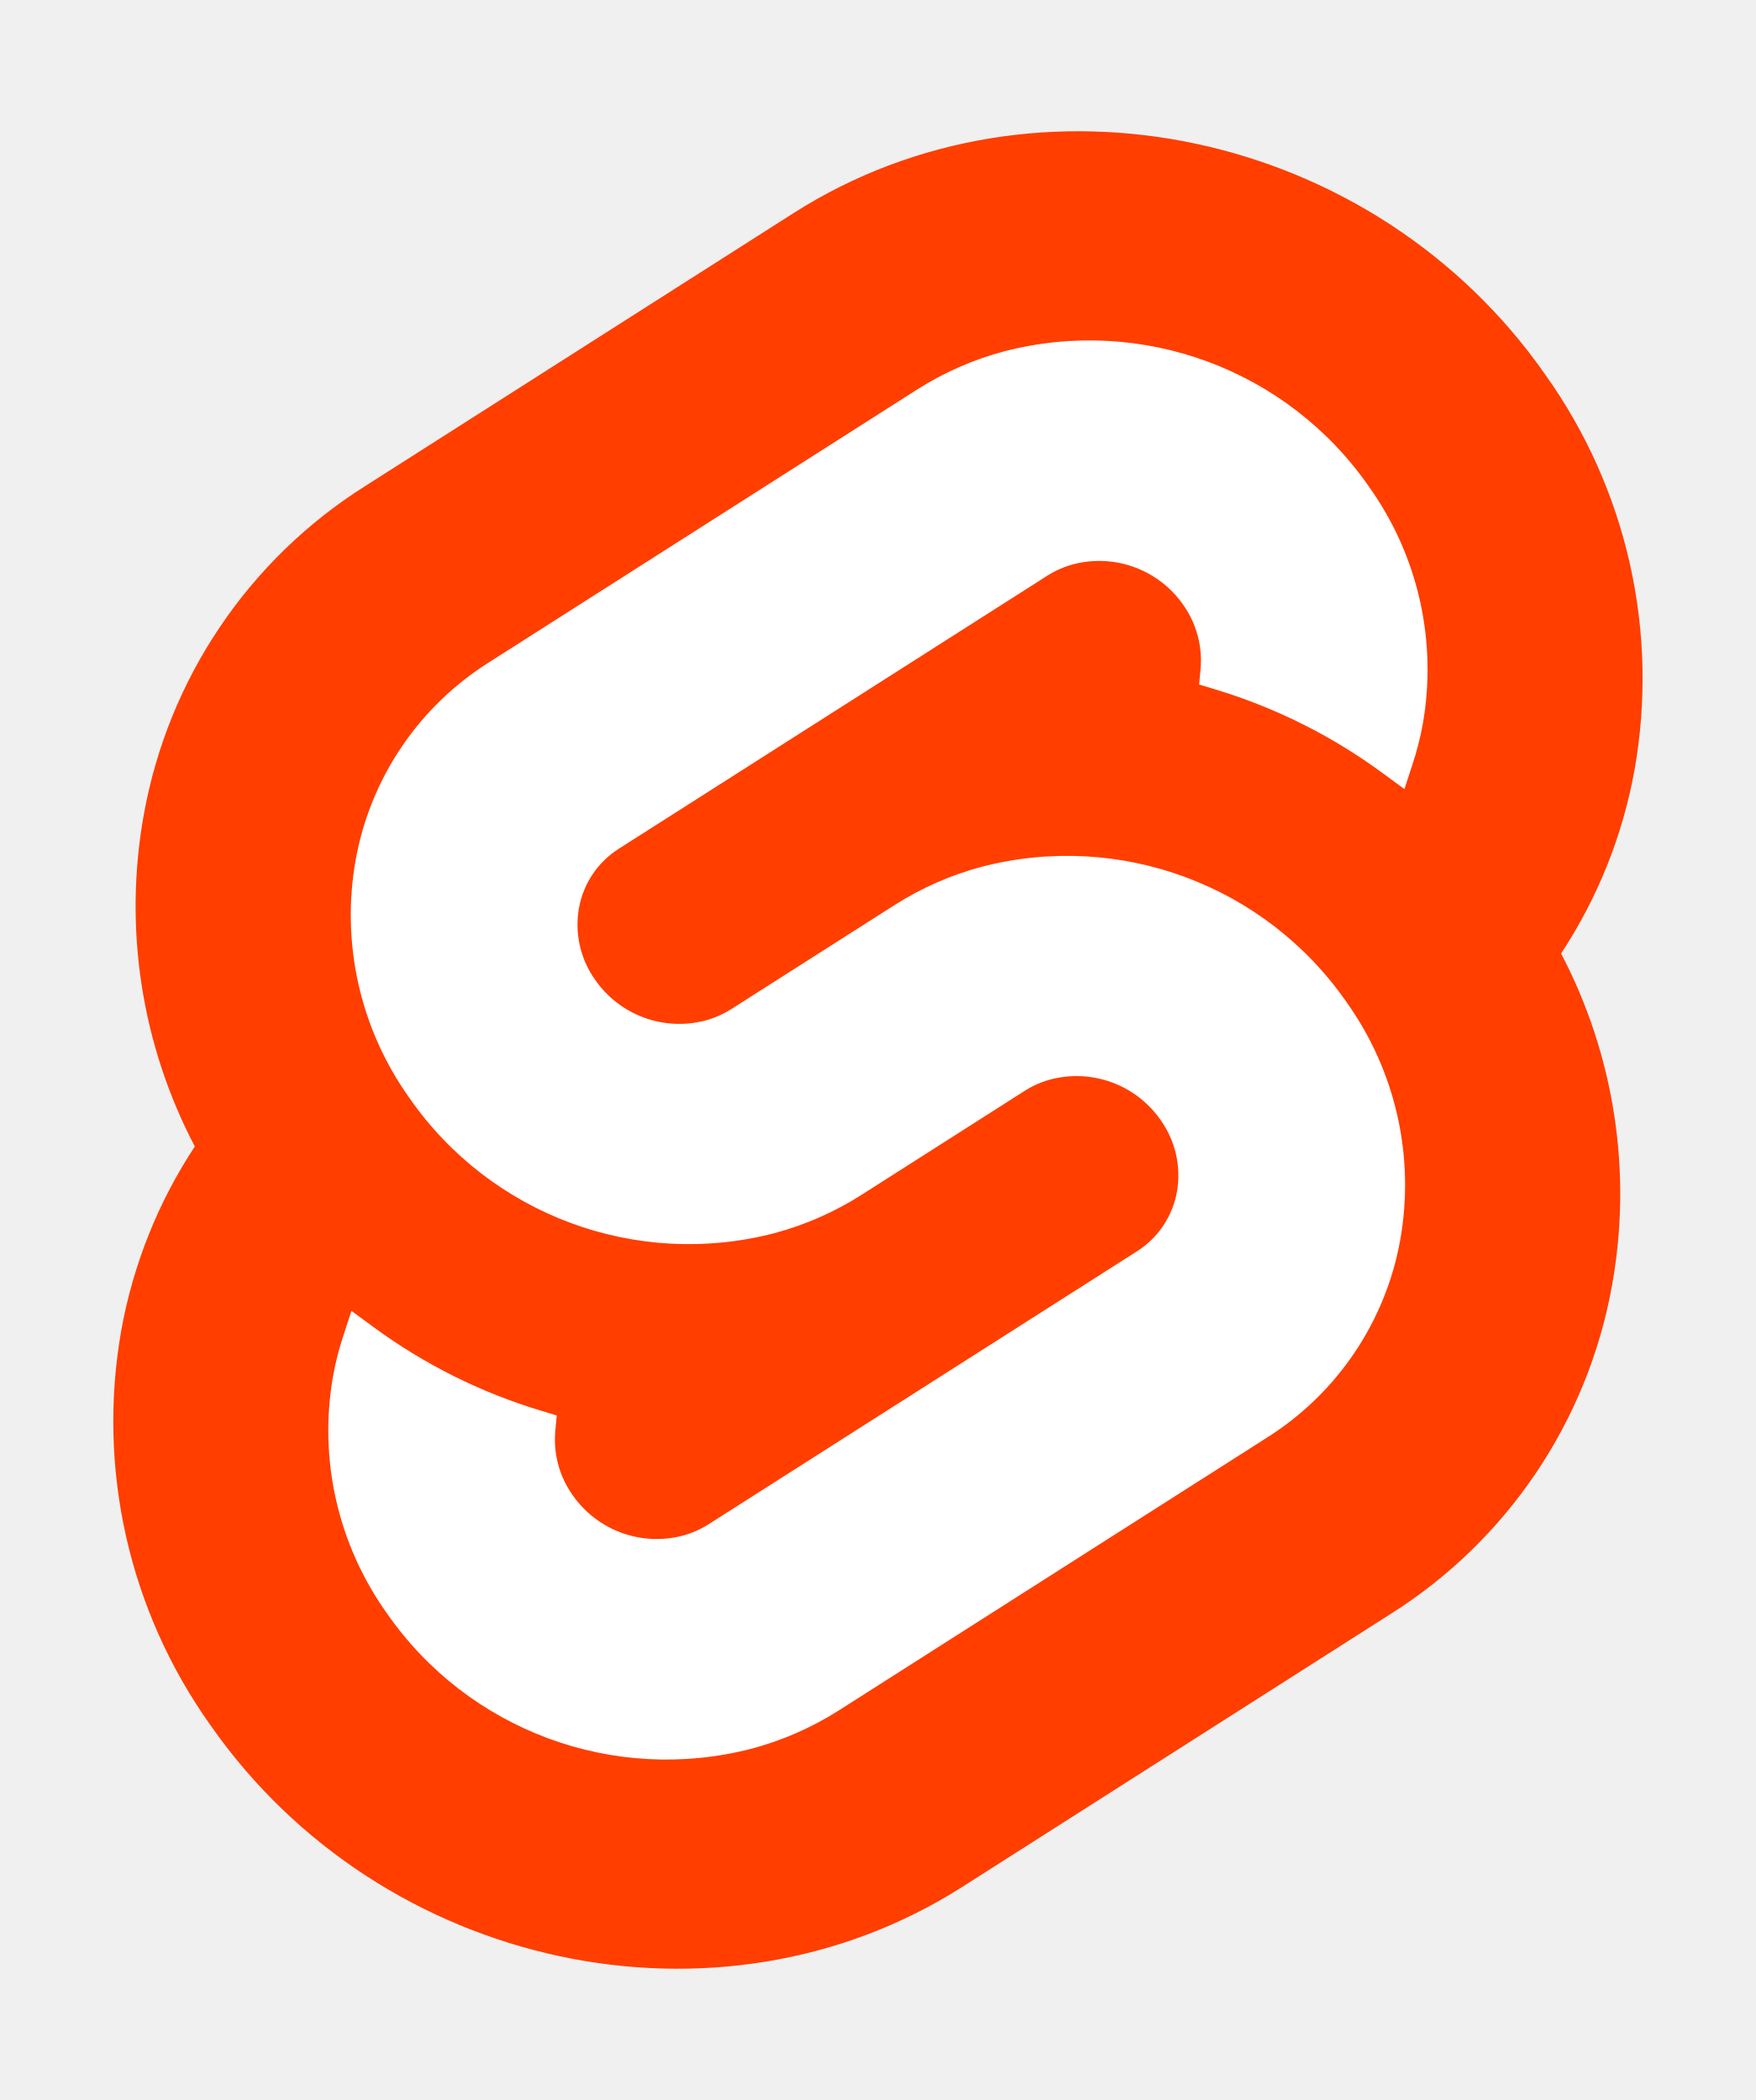
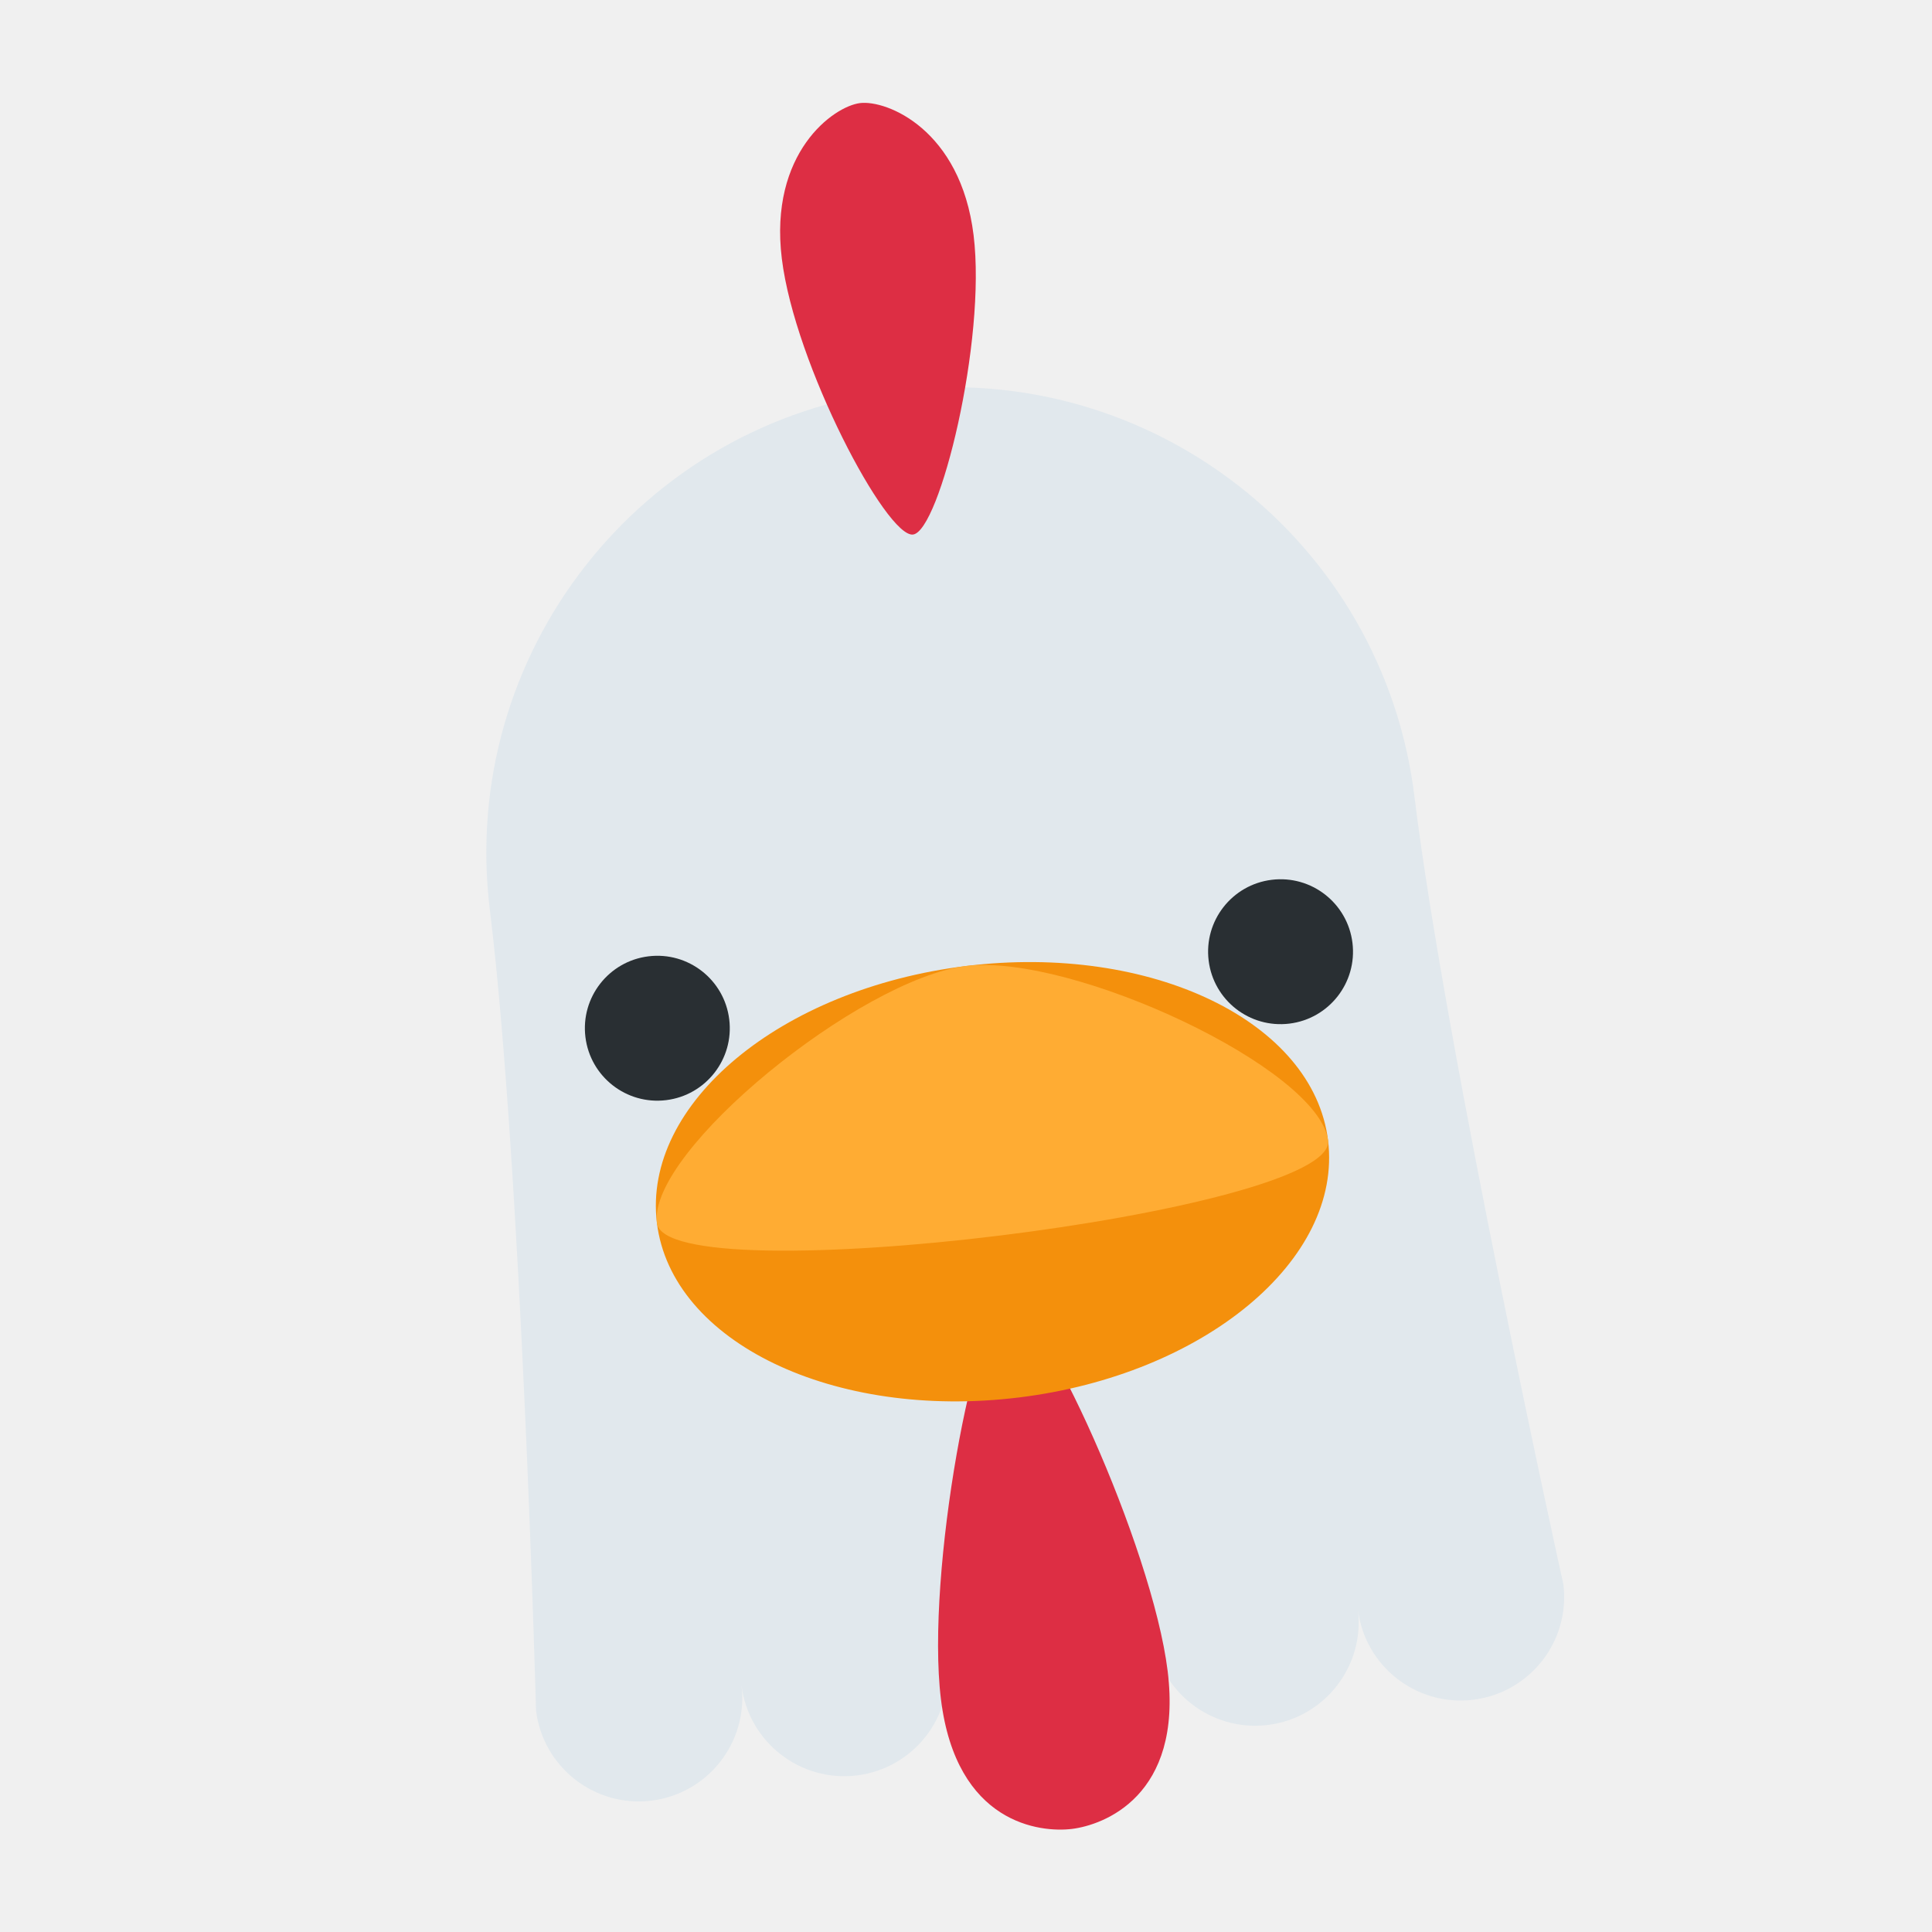
- <svg xmlns="http://www.w3.org/2000/svg" width="107" height="128" viewBox="0 0 107 128">
-   <path d="M94.157 22.819c-10.4-14.885-30.94-19.297-45.792-9.835L22.282 29.608A29.92 29.92 0 0 0 8.764 49.65a31.5 31.5 0 0 0 3.108 20.231 30 30 0 0 0-4.477 11.183 31.9 31.9 0 0 0 5.448 24.116c10.402 14.887 30.942 19.297 45.791 9.835l26.083-16.624A29.92 29.92 0 0 0 98.235 78.35a31.53 31.53 0 0 0-3.105-20.232 30 30 0 0 0 4.474-11.182 31.88 31.88 0 0 0-5.447-24.116" style="fill:#ff3e00" />
-   <path d="M45.817 106.582a20.72 20.72 0 0 1-22.237-8.243 19.17 19.17 0 0 1-3.277-14.503 18 18 0 0 1 .624-2.435l.49-1.498 1.337.981a33.6 33.6 0 0 0 10.203 5.098l.97.294-.09.968a5.85 5.85 0 0 0 1.052 3.878 6.24 6.24 0 0 0 6.695 2.485 5.8 5.8 0 0 0 1.603-.704L69.27 76.28a5.43 5.43 0 0 0 2.45-3.631 5.8 5.8 0 0 0-.987-4.371 6.24 6.24 0 0 0-6.698-2.487 5.7 5.7 0 0 0-1.6.704l-9.953 6.345a19 19 0 0 1-5.296 2.326 20.72 20.72 0 0 1-22.237-8.243 19.17 19.17 0 0 1-3.277-14.502 17.99 17.99 0 0 1 8.13-12.052l26.081-16.623a19 19 0 0 1 5.3-2.329 20.72 20.72 0 0 1 22.237 8.243 19.17 19.17 0 0 1 3.277 14.503 18 18 0 0 1-.624 2.435l-.49 1.498-1.337-.98a33.6 33.6 0 0 0-10.203-5.1l-.97-.294.09-.968a5.86 5.86 0 0 0-1.052-3.878 6.24 6.24 0 0 0-6.696-2.485 5.8 5.8 0 0 0-1.602.704L37.73 51.72a5.42 5.42 0 0 0-2.449 3.63 5.79 5.79 0 0 0 .986 4.372 6.24 6.24 0 0 0 6.698 2.486 5.8 5.8 0 0 0 1.602-.704l9.952-6.342a19 19 0 0 1 5.295-2.328 20.72 20.72 0 0 1 22.237 8.242 19.17 19.17 0 0 1 3.277 14.503 18 18 0 0 1-8.13 12.053l-26.081 16.622a19 19 0 0 1-5.3 2.328" style="fill:#fff" />
+ <svg xmlns="http://www.w3.org/2000/svg" viewBox="-2 -2 40 40">
+   <g transform="rotate(-7 18 18)">
+     <path fill="#E1E8ED" d="M20.143 32.215c0 1.183-.959 2.143-2.143 2.143s-2.143-.96-2.143-2.143c0-1.184.96-2.144 2.143-2.144s2.143.96 2.143 2.144z" />
+     <path fill="#E1E8ED" d="M27.643 15.643C27.643 10.317 23.324 6 18 6c-5.326 0-9.643 4.317-9.643 9.643 0 5.357-1.071 16.572-1.071 16.572 0 1.183.959 2.143 2.143 2.143 1.183 0 2.143-.96 2.143-2.143 0 1.183.96 2.143 2.143 2.143 1.183 0 2.142-.96 2.142-2.143h4.286c0 1.183.96 2.143 2.144 2.143 1.183 0 2.143-.96 2.143-2.143 0 1.183.959 2.143 2.143 2.143 1.184 0 2.143-.96 2.143-2.143-.002 0-1.073-11.215-1.073-16.572z" />
+     <path fill="#DD2E44" d="M20 3c0 2.209-1.447 6-2 6-.552 0-2-3.791-2-6s1.448-3 2-3c.553 0 2 .791 2 3zm-4.365 30c0-2.612 1.711-8 2.365-8 .653 0 2.365 5.388 2.365 8S18.652 36 18 36c-.654 0-2.365-.388-2.365-3z" />
+     <ellipse fill="#F4900C" cx="18" cy="22.5" rx="7" ry="4.5" />
+     <path fill="#FFAC33" d="M25 22.5c0 1.5-14 1.5-14 0s4.791-4.5 7-4.5 7 3 7 4.5z" />
+     <circle fill="#292F33" cx="11.5" cy="18.5" r="1.5" />
+     <circle fill="#292F33" cx="24.5" cy="18.5" r="1.5" />
+   </g>
</svg>
